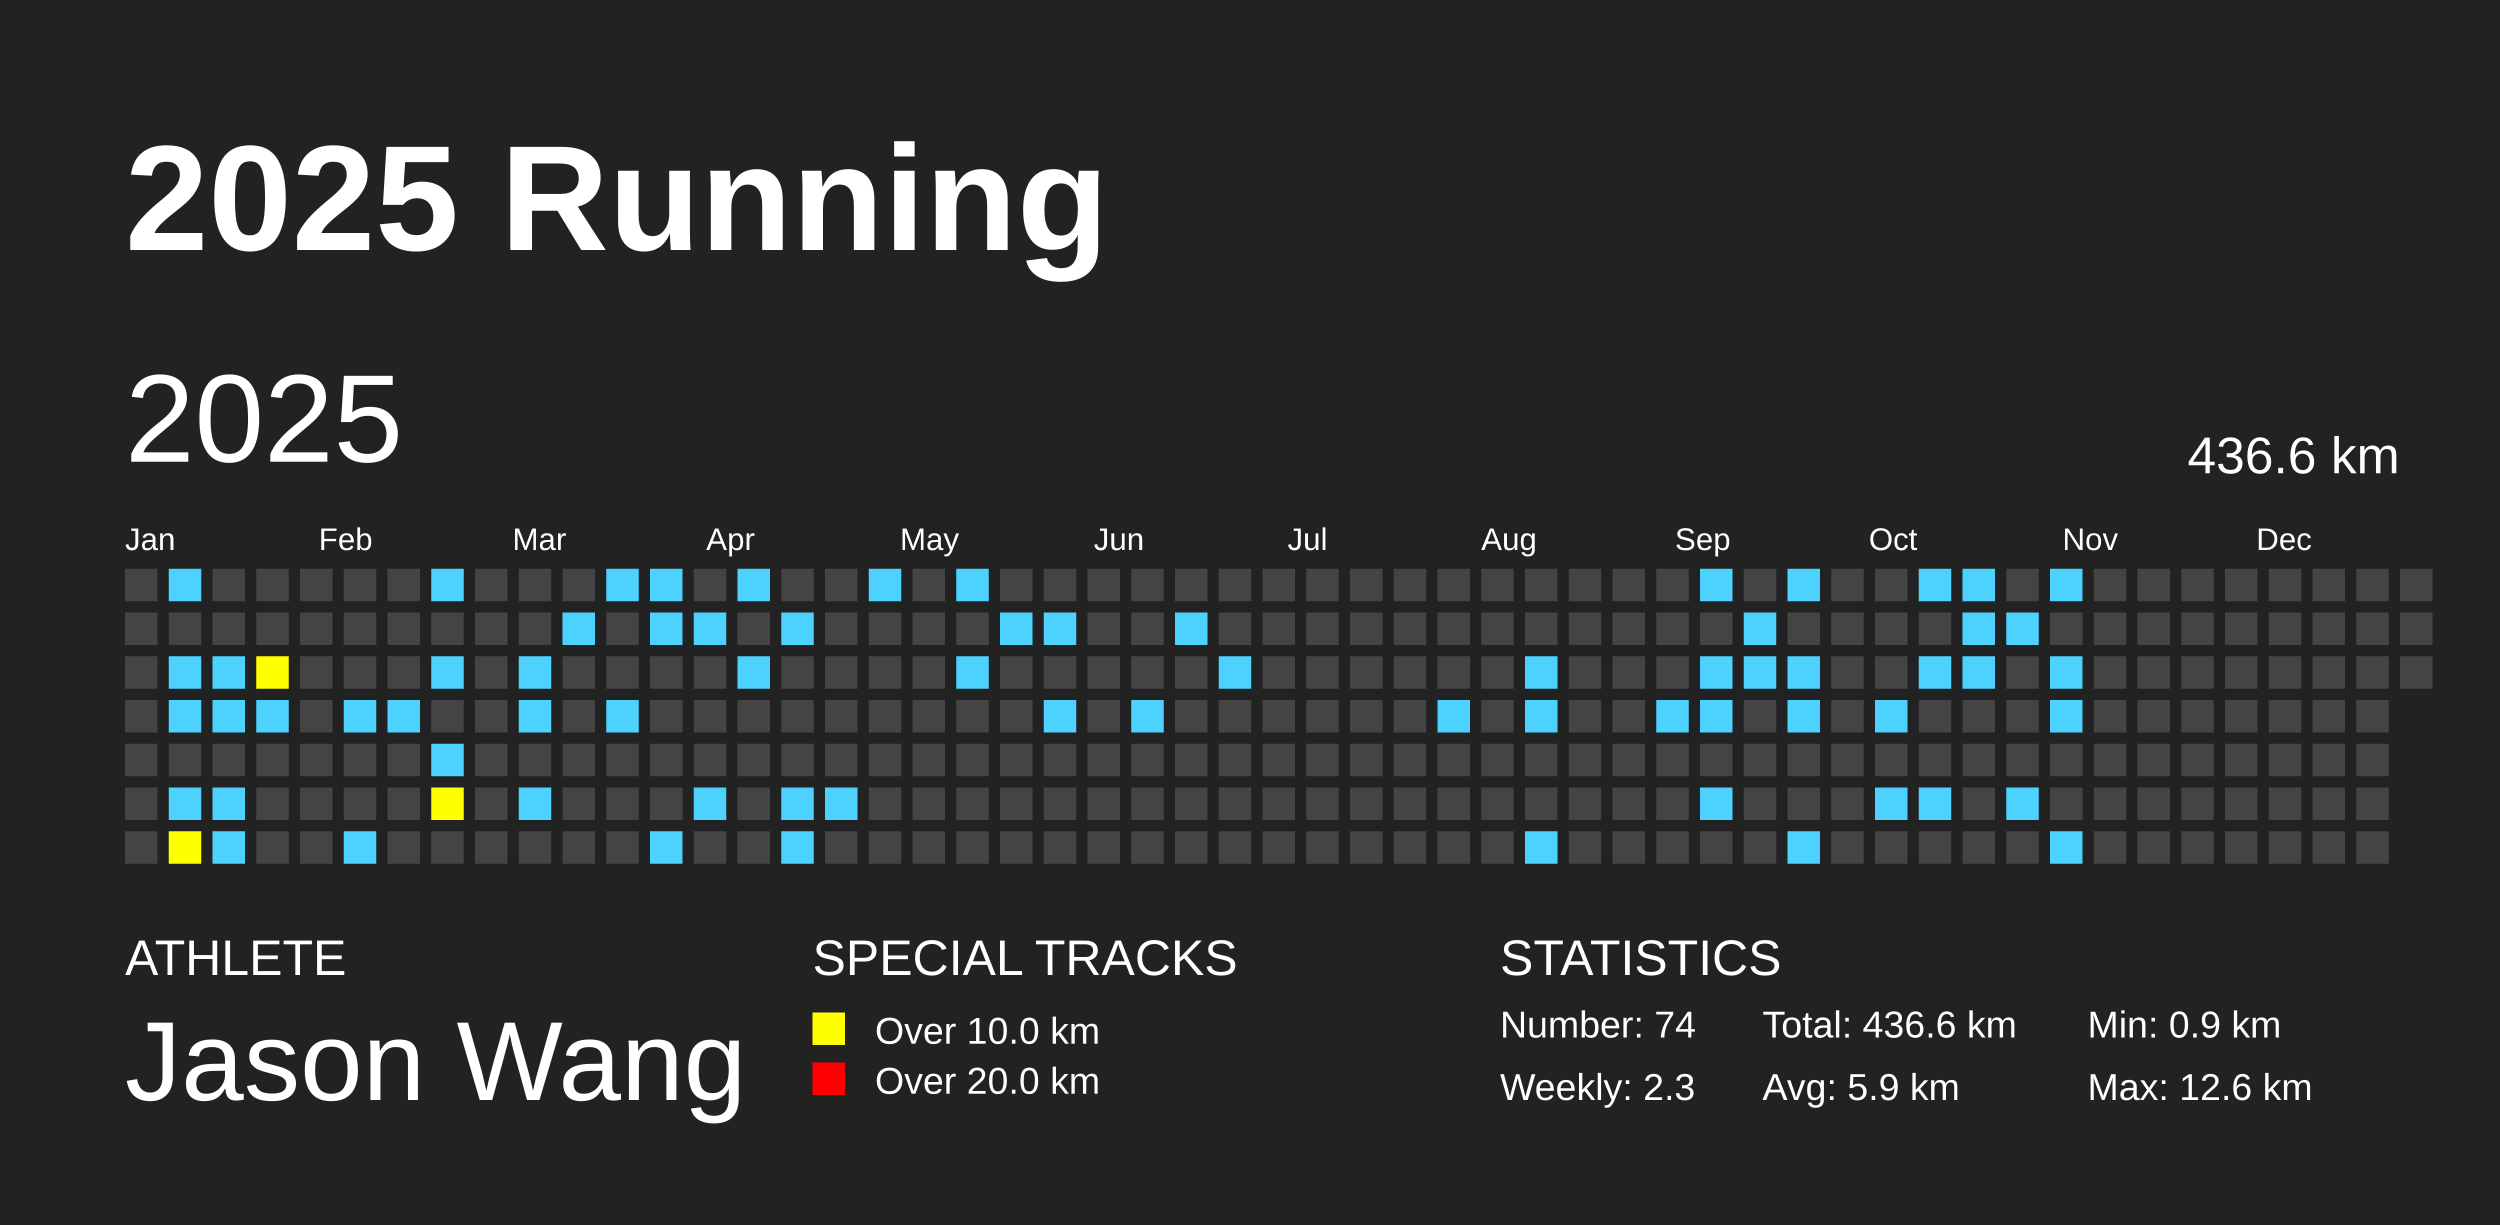
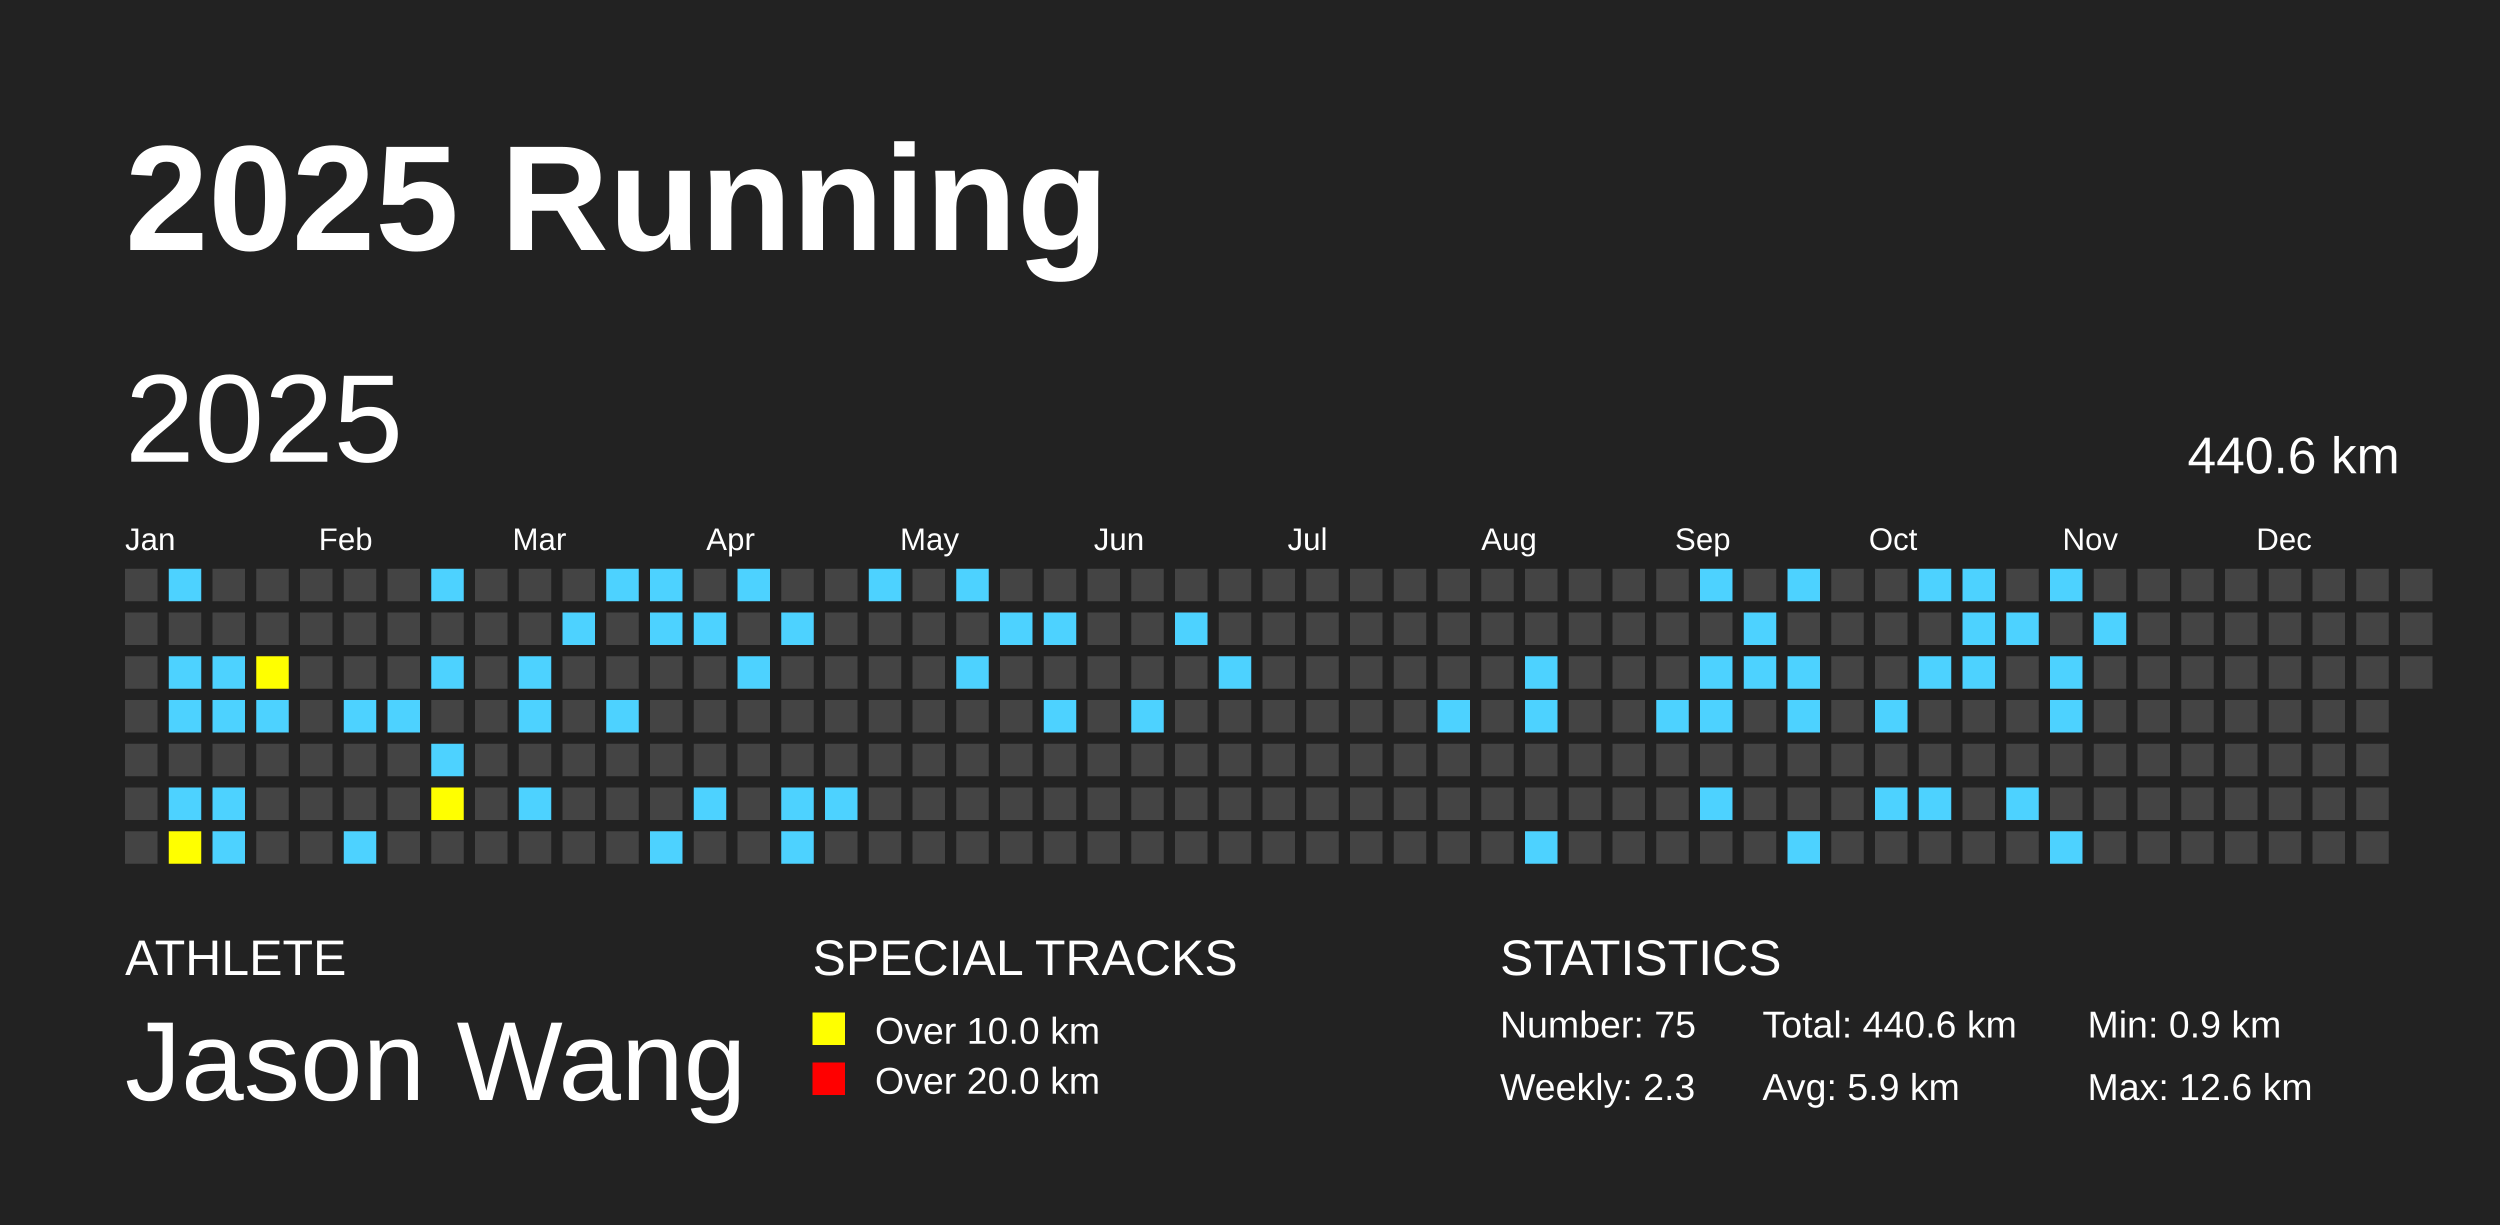
<svg xmlns="http://www.w3.org/2000/svg" baseProfile="full" height="98mm" version="1.1" viewBox="0,0,200,98" width="200mm">
  <defs />
  <rect fill="#222222" height="98" width="200" x="0" y="0" />
  <text fill="#FFFFFF" style="font-size:12px; font-family:Arial; font-weight:bold;" x="10" y="20">2025 Running</text>
  <text fill="#FFFFFF" style="font-size:4px; font-family:Arial" x="10" y="78">ATHLETE</text>
  <text fill="#FFFFFF" style="font-size:9px; font-family:Arial" x="10" y="88">Jason Wang</text>
  <text fill="#FFFFFF" style="font-size:4px; font-family:Arial" x="65" y="78">SPECIAL TRACKS</text>
  <rect fill="yellow" height="2.6" width="2.6" x="65" y="81" />
  <text fill="#FFFFFF" style="font-size:3px; font-family:Arial" x="70" y="83.5">Over 10.0 km</text>
  <rect fill="red" height="2.6" width="2.6" x="65" y="85" />
  <text fill="#FFFFFF" style="font-size:3px; font-family:Arial" x="70" y="87.5">Over 20.0 km</text>
  <text fill="#FFFFFF" style="font-size:4px; font-family:Arial" x="120" y="78">STATISTICS</text>
-   <text fill="#FFFFFF" style="font-size:3px; font-family:Arial" x="120" y="83">Number: 74</text>
+   <text fill="#FFFFFF" style="font-size:3px; font-family:Arial" x="120" y="83">Number: 75</text>
  <text fill="#FFFFFF" style="font-size:3px; font-family:Arial" x="120" y="88">Weekly: 2.3</text>
-   <text fill="#FFFFFF" style="font-size:3px; font-family:Arial" x="141" y="83">Total: 436.6 km</text>
+   <text fill="#FFFFFF" style="font-size:3px; font-family:Arial" x="141" y="83">Total: 440.6 km</text>
  <text fill="#FFFFFF" style="font-size:3px; font-family:Arial" x="141" y="88">Avg: 5.9 km</text>
  <text fill="#FFFFFF" style="font-size:3px; font-family:Arial" x="167" y="83">Min: 0.9 km</text>
  <text fill="#FFFFFF" style="font-size:3px; font-family:Arial" x="167" y="88">Max: 12.6 km</text>
  <text dominant-baseline="hanging" fill="#FFFFFF" style="font-size:10.0px; font-family:Arial;" x="10" y="30">2025</text>
-   <text dominant-baseline="hanging" fill="#FFFFFF" style="font-size:4.125px; font-family:Arial;" x="175" y="35">436.6 km</text>
+   <text dominant-baseline="hanging" fill="#FFFFFF" style="font-size:4.125px; font-family:Arial;" x="175" y="35">440.6 km</text>
  <text fill="#FFFFFF" style="font-size:2.5px; font-family:Arial" x="10.0" y="44">Jan</text>
  <text fill="#FFFFFF" style="font-size:2.5px; font-family:Arial" x="25.5" y="44">Feb</text>
  <text fill="#FFFFFF" style="font-size:2.5px; font-family:Arial" x="41.0" y="44">Mar</text>
  <text fill="#FFFFFF" style="font-size:2.5px; font-family:Arial" x="56.5" y="44">Apr</text>
  <text fill="#FFFFFF" style="font-size:2.5px; font-family:Arial" x="72.0" y="44">May</text>
  <text fill="#FFFFFF" style="font-size:2.5px; font-family:Arial" x="87.5" y="44">Jun</text>
  <text fill="#FFFFFF" style="font-size:2.5px; font-family:Arial" x="103.0" y="44">Jul</text>
  <text fill="#FFFFFF" style="font-size:2.5px; font-family:Arial" x="118.5" y="44">Aug</text>
  <text fill="#FFFFFF" style="font-size:2.5px; font-family:Arial" x="134.0" y="44">Sep</text>
  <text fill="#FFFFFF" style="font-size:2.5px; font-family:Arial" x="149.5" y="44">Oct</text>
  <text fill="#FFFFFF" style="font-size:2.5px; font-family:Arial" x="165.0" y="44">Nov</text>
  <text fill="#FFFFFF" style="font-size:2.5px; font-family:Arial" x="180.5" y="44">Dec</text>
  <rect fill="#444444" height="2.6" width="2.6" x="10.0" y="45.5" />
  <rect fill="#444444" height="2.6" width="2.6" x="10.0" y="49.0" />
  <rect fill="#444444" height="2.6" width="2.6" x="10.0" y="52.5" />
  <rect fill="#444444" height="2.6" width="2.6" x="10.0" y="56.0" />
  <rect fill="#444444" height="2.6" width="2.6" x="10.0" y="59.5" />
  <rect fill="#444444" height="2.6" width="2.6" x="10.0" y="63.0" />
  <rect fill="#444444" height="2.6" width="2.6" x="10.0" y="66.5" />
  <rect fill="#4DD2FF" height="2.6" width="2.6" x="13.5" y="45.5" />
  <rect fill="#444444" height="2.6" width="2.6" x="13.5" y="49.0" />
  <rect fill="#4DD2FF" height="2.6" width="2.6" x="13.5" y="52.5" />
  <rect fill="#4DD2FF" height="2.6" width="2.6" x="13.5" y="56.0" />
  <rect fill="#444444" height="2.6" width="2.6" x="13.5" y="59.5" />
  <rect fill="#4DD2FF" height="2.6" width="2.6" x="13.5" y="63.0" />
  <rect fill="yellow" height="2.6" width="2.6" x="13.5" y="66.5" />
  <rect fill="#444444" height="2.6" width="2.6" x="17.0" y="45.5" />
  <rect fill="#444444" height="2.6" width="2.6" x="17.0" y="49.0" />
  <rect fill="#4DD2FF" height="2.6" width="2.6" x="17.0" y="52.5" />
  <rect fill="#4DD2FF" height="2.6" width="2.6" x="17.0" y="56.0" />
  <rect fill="#444444" height="2.6" width="2.6" x="17.0" y="59.5" />
  <rect fill="#4DD2FF" height="2.6" width="2.6" x="17.0" y="63.0" />
  <rect fill="#4DD2FF" height="2.6" width="2.6" x="17.0" y="66.5" />
  <rect fill="#444444" height="2.6" width="2.6" x="20.5" y="45.5" />
  <rect fill="#444444" height="2.6" width="2.6" x="20.5" y="49.0" />
  <rect fill="yellow" height="2.6" width="2.6" x="20.5" y="52.5" />
  <rect fill="#4DD2FF" height="2.6" width="2.6" x="20.5" y="56.0" />
  <rect fill="#444444" height="2.6" width="2.6" x="20.5" y="59.5" />
  <rect fill="#444444" height="2.6" width="2.6" x="20.5" y="63.0" />
  <rect fill="#444444" height="2.6" width="2.6" x="20.5" y="66.5" />
  <rect fill="#444444" height="2.6" width="2.6" x="24.0" y="45.5" />
  <rect fill="#444444" height="2.6" width="2.6" x="24.0" y="49.0" />
  <rect fill="#444444" height="2.6" width="2.6" x="24.0" y="52.5" />
  <rect fill="#444444" height="2.6" width="2.6" x="24.0" y="56.0" />
  <rect fill="#444444" height="2.6" width="2.6" x="24.0" y="59.5" />
  <rect fill="#444444" height="2.6" width="2.6" x="24.0" y="63.0" />
  <rect fill="#444444" height="2.6" width="2.6" x="24.0" y="66.5" />
  <rect fill="#444444" height="2.6" width="2.6" x="27.5" y="45.5" />
  <rect fill="#444444" height="2.6" width="2.6" x="27.5" y="49.0" />
  <rect fill="#444444" height="2.6" width="2.6" x="27.5" y="52.5" />
  <rect fill="#4DD2FF" height="2.6" width="2.6" x="27.5" y="56.0" />
  <rect fill="#444444" height="2.6" width="2.6" x="27.5" y="59.5" />
  <rect fill="#444444" height="2.6" width="2.6" x="27.5" y="63.0" />
  <rect fill="#4DD2FF" height="2.6" width="2.6" x="27.5" y="66.5" />
  <rect fill="#444444" height="2.6" width="2.6" x="31.0" y="45.5" />
  <rect fill="#444444" height="2.6" width="2.6" x="31.0" y="49.0" />
  <rect fill="#444444" height="2.6" width="2.6" x="31.0" y="52.5" />
  <rect fill="#4DD2FF" height="2.6" width="2.6" x="31.0" y="56.0" />
  <rect fill="#444444" height="2.6" width="2.6" x="31.0" y="59.5" />
  <rect fill="#444444" height="2.6" width="2.6" x="31.0" y="63.0" />
  <rect fill="#444444" height="2.6" width="2.6" x="31.0" y="66.5" />
  <rect fill="#4DD2FF" height="2.6" width="2.6" x="34.5" y="45.5" />
  <rect fill="#444444" height="2.6" width="2.6" x="34.5" y="49.0" />
  <rect fill="#4DD2FF" height="2.6" width="2.6" x="34.5" y="52.5" />
  <rect fill="#444444" height="2.6" width="2.6" x="34.5" y="56.0" />
  <rect fill="#4DD2FF" height="2.6" width="2.6" x="34.5" y="59.5" />
  <rect fill="yellow" height="2.6" width="2.6" x="34.5" y="63.0" />
  <rect fill="#444444" height="2.6" width="2.6" x="34.5" y="66.5" />
  <rect fill="#444444" height="2.6" width="2.6" x="38.0" y="45.5" />
  <rect fill="#444444" height="2.6" width="2.6" x="38.0" y="49.0" />
  <rect fill="#444444" height="2.6" width="2.6" x="38.0" y="52.5" />
  <rect fill="#444444" height="2.6" width="2.6" x="38.0" y="56.0" />
  <rect fill="#444444" height="2.6" width="2.6" x="38.0" y="59.5" />
  <rect fill="#444444" height="2.6" width="2.6" x="38.0" y="63.0" />
  <rect fill="#444444" height="2.6" width="2.6" x="38.0" y="66.5" />
  <rect fill="#444444" height="2.6" width="2.6" x="41.5" y="45.5" />
  <rect fill="#444444" height="2.6" width="2.6" x="41.5" y="49.0" />
  <rect fill="#4DD2FF" height="2.6" width="2.6" x="41.5" y="52.5" />
  <rect fill="#4DD2FF" height="2.6" width="2.6" x="41.5" y="56.0" />
  <rect fill="#444444" height="2.6" width="2.6" x="41.5" y="59.5" />
  <rect fill="#4DD2FF" height="2.6" width="2.6" x="41.5" y="63.0" />
  <rect fill="#444444" height="2.6" width="2.6" x="41.5" y="66.5" />
  <rect fill="#444444" height="2.6" width="2.6" x="45.0" y="45.5" />
  <rect fill="#4DD2FF" height="2.6" width="2.6" x="45.0" y="49.0" />
  <rect fill="#444444" height="2.6" width="2.6" x="45.0" y="52.5" />
  <rect fill="#444444" height="2.6" width="2.6" x="45.0" y="56.0" />
  <rect fill="#444444" height="2.6" width="2.6" x="45.0" y="59.5" />
  <rect fill="#444444" height="2.6" width="2.6" x="45.0" y="63.0" />
  <rect fill="#444444" height="2.6" width="2.6" x="45.0" y="66.5" />
  <rect fill="#4DD2FF" height="2.6" width="2.6" x="48.5" y="45.5" />
  <rect fill="#444444" height="2.6" width="2.6" x="48.5" y="49.0" />
  <rect fill="#444444" height="2.6" width="2.6" x="48.5" y="52.5" />
  <rect fill="#4DD2FF" height="2.6" width="2.6" x="48.5" y="56.0" />
  <rect fill="#444444" height="2.6" width="2.6" x="48.5" y="59.5" />
  <rect fill="#444444" height="2.6" width="2.6" x="48.5" y="63.0" />
  <rect fill="#444444" height="2.6" width="2.6" x="48.5" y="66.5" />
  <rect fill="#4DD2FF" height="2.6" width="2.6" x="52.0" y="45.5" />
  <rect fill="#4DD2FF" height="2.6" width="2.6" x="52.0" y="49.0" />
  <rect fill="#444444" height="2.6" width="2.6" x="52.0" y="52.5" />
  <rect fill="#444444" height="2.6" width="2.6" x="52.0" y="56.0" />
  <rect fill="#444444" height="2.6" width="2.6" x="52.0" y="59.5" />
  <rect fill="#444444" height="2.6" width="2.6" x="52.0" y="63.0" />
  <rect fill="#4DD2FF" height="2.6" width="2.6" x="52.0" y="66.5" />
  <rect fill="#444444" height="2.6" width="2.6" x="55.5" y="45.5" />
  <rect fill="#4DD2FF" height="2.6" width="2.6" x="55.5" y="49.0" />
  <rect fill="#444444" height="2.6" width="2.6" x="55.5" y="52.5" />
  <rect fill="#444444" height="2.6" width="2.6" x="55.5" y="56.0" />
  <rect fill="#444444" height="2.6" width="2.6" x="55.5" y="59.5" />
  <rect fill="#4DD2FF" height="2.6" width="2.6" x="55.5" y="63.0" />
  <rect fill="#444444" height="2.6" width="2.6" x="55.5" y="66.5" />
  <rect fill="#4DD2FF" height="2.6" width="2.6" x="59.0" y="45.5" />
  <rect fill="#444444" height="2.6" width="2.6" x="59.0" y="49.0" />
  <rect fill="#4DD2FF" height="2.6" width="2.6" x="59.0" y="52.5" />
  <rect fill="#444444" height="2.6" width="2.6" x="59.0" y="56.0" />
  <rect fill="#444444" height="2.6" width="2.6" x="59.0" y="59.5" />
  <rect fill="#444444" height="2.6" width="2.6" x="59.0" y="63.0" />
  <rect fill="#444444" height="2.6" width="2.6" x="59.0" y="66.5" />
  <rect fill="#444444" height="2.6" width="2.6" x="62.5" y="45.5" />
  <rect fill="#4DD2FF" height="2.6" width="2.6" x="62.5" y="49.0" />
  <rect fill="#444444" height="2.6" width="2.6" x="62.5" y="52.5" />
  <rect fill="#444444" height="2.6" width="2.6" x="62.5" y="56.0" />
  <rect fill="#444444" height="2.6" width="2.6" x="62.5" y="59.5" />
  <rect fill="#4DD2FF" height="2.6" width="2.6" x="62.5" y="63.0" />
  <rect fill="#4DD2FF" height="2.6" width="2.6" x="62.5" y="66.5" />
  <rect fill="#444444" height="2.6" width="2.6" x="66.0" y="45.5" />
  <rect fill="#444444" height="2.6" width="2.6" x="66.0" y="49.0" />
  <rect fill="#444444" height="2.6" width="2.6" x="66.0" y="52.5" />
  <rect fill="#444444" height="2.6" width="2.6" x="66.0" y="56.0" />
  <rect fill="#444444" height="2.6" width="2.6" x="66.0" y="59.5" />
  <rect fill="#4DD2FF" height="2.6" width="2.6" x="66.0" y="63.0" />
  <rect fill="#444444" height="2.6" width="2.6" x="66.0" y="66.5" />
  <rect fill="#4DD2FF" height="2.6" width="2.6" x="69.5" y="45.5" />
  <rect fill="#444444" height="2.6" width="2.6" x="69.5" y="49.0" />
  <rect fill="#444444" height="2.6" width="2.6" x="69.5" y="52.5" />
  <rect fill="#444444" height="2.6" width="2.6" x="69.5" y="56.0" />
  <rect fill="#444444" height="2.6" width="2.6" x="69.5" y="59.5" />
  <rect fill="#444444" height="2.6" width="2.6" x="69.5" y="63.0" />
  <rect fill="#444444" height="2.6" width="2.6" x="69.5" y="66.5" />
  <rect fill="#444444" height="2.6" width="2.6" x="73.0" y="45.5" />
  <rect fill="#444444" height="2.6" width="2.6" x="73.0" y="49.0" />
  <rect fill="#444444" height="2.6" width="2.6" x="73.0" y="52.5" />
  <rect fill="#444444" height="2.6" width="2.6" x="73.0" y="56.0" />
  <rect fill="#444444" height="2.6" width="2.6" x="73.0" y="59.5" />
  <rect fill="#444444" height="2.6" width="2.6" x="73.0" y="63.0" />
  <rect fill="#444444" height="2.6" width="2.6" x="73.0" y="66.5" />
  <rect fill="#4DD2FF" height="2.6" width="2.6" x="76.5" y="45.5" />
  <rect fill="#444444" height="2.6" width="2.6" x="76.5" y="49.0" />
  <rect fill="#4DD2FF" height="2.6" width="2.6" x="76.5" y="52.5" />
  <rect fill="#444444" height="2.6" width="2.6" x="76.5" y="56.0" />
  <rect fill="#444444" height="2.6" width="2.6" x="76.5" y="59.5" />
  <rect fill="#444444" height="2.6" width="2.6" x="76.5" y="63.0" />
  <rect fill="#444444" height="2.6" width="2.6" x="76.5" y="66.5" />
  <rect fill="#444444" height="2.6" width="2.6" x="80.0" y="45.5" />
  <rect fill="#4DD2FF" height="2.6" width="2.6" x="80.0" y="49.0" />
  <rect fill="#444444" height="2.6" width="2.6" x="80.0" y="52.5" />
  <rect fill="#444444" height="2.6" width="2.6" x="80.0" y="56.0" />
  <rect fill="#444444" height="2.6" width="2.6" x="80.0" y="59.5" />
  <rect fill="#444444" height="2.6" width="2.6" x="80.0" y="63.0" />
  <rect fill="#444444" height="2.6" width="2.6" x="80.0" y="66.5" />
  <rect fill="#444444" height="2.6" width="2.6" x="83.5" y="45.5" />
  <rect fill="#4DD2FF" height="2.6" width="2.6" x="83.5" y="49.0" />
  <rect fill="#444444" height="2.6" width="2.6" x="83.5" y="52.5" />
  <rect fill="#4DD2FF" height="2.6" width="2.6" x="83.5" y="56.0" />
  <rect fill="#444444" height="2.6" width="2.6" x="83.5" y="59.5" />
  <rect fill="#444444" height="2.6" width="2.6" x="83.5" y="63.0" />
  <rect fill="#444444" height="2.6" width="2.6" x="83.5" y="66.5" />
  <rect fill="#444444" height="2.6" width="2.6" x="87.0" y="45.5" />
  <rect fill="#444444" height="2.6" width="2.6" x="87.0" y="49.0" />
  <rect fill="#444444" height="2.6" width="2.6" x="87.0" y="52.5" />
  <rect fill="#444444" height="2.6" width="2.6" x="87.0" y="56.0" />
  <rect fill="#444444" height="2.6" width="2.6" x="87.0" y="59.5" />
  <rect fill="#444444" height="2.6" width="2.6" x="87.0" y="63.0" />
  <rect fill="#444444" height="2.6" width="2.6" x="87.0" y="66.5" />
  <rect fill="#444444" height="2.6" width="2.6" x="90.5" y="45.5" />
  <rect fill="#444444" height="2.6" width="2.6" x="90.5" y="49.0" />
  <rect fill="#444444" height="2.6" width="2.6" x="90.5" y="52.5" />
  <rect fill="#4DD2FF" height="2.6" width="2.6" x="90.5" y="56.0" />
  <rect fill="#444444" height="2.6" width="2.6" x="90.5" y="59.5" />
  <rect fill="#444444" height="2.6" width="2.6" x="90.5" y="63.0" />
  <rect fill="#444444" height="2.6" width="2.6" x="90.5" y="66.5" />
  <rect fill="#444444" height="2.6" width="2.6" x="94.0" y="45.5" />
  <rect fill="#4DD2FF" height="2.6" width="2.6" x="94.0" y="49.0" />
  <rect fill="#444444" height="2.6" width="2.6" x="94.0" y="52.5" />
  <rect fill="#444444" height="2.6" width="2.6" x="94.0" y="56.0" />
  <rect fill="#444444" height="2.6" width="2.6" x="94.0" y="59.5" />
  <rect fill="#444444" height="2.6" width="2.6" x="94.0" y="63.0" />
  <rect fill="#444444" height="2.6" width="2.6" x="94.0" y="66.5" />
  <rect fill="#444444" height="2.6" width="2.6" x="97.5" y="45.5" />
  <rect fill="#444444" height="2.6" width="2.6" x="97.5" y="49.0" />
  <rect fill="#4DD2FF" height="2.6" width="2.6" x="97.5" y="52.5" />
  <rect fill="#444444" height="2.6" width="2.6" x="97.5" y="56.0" />
  <rect fill="#444444" height="2.6" width="2.6" x="97.5" y="59.5" />
  <rect fill="#444444" height="2.6" width="2.6" x="97.5" y="63.0" />
  <rect fill="#444444" height="2.6" width="2.6" x="97.5" y="66.5" />
  <rect fill="#444444" height="2.6" width="2.6" x="101.0" y="45.5" />
  <rect fill="#444444" height="2.6" width="2.6" x="101.0" y="49.0" />
  <rect fill="#444444" height="2.6" width="2.6" x="101.0" y="52.5" />
  <rect fill="#444444" height="2.6" width="2.6" x="101.0" y="56.0" />
  <rect fill="#444444" height="2.6" width="2.6" x="101.0" y="59.5" />
  <rect fill="#444444" height="2.6" width="2.6" x="101.0" y="63.0" />
  <rect fill="#444444" height="2.6" width="2.6" x="101.0" y="66.5" />
  <rect fill="#444444" height="2.6" width="2.6" x="104.5" y="45.5" />
  <rect fill="#444444" height="2.6" width="2.6" x="104.5" y="49.0" />
  <rect fill="#444444" height="2.6" width="2.6" x="104.5" y="52.5" />
  <rect fill="#444444" height="2.6" width="2.6" x="104.5" y="56.0" />
  <rect fill="#444444" height="2.6" width="2.6" x="104.5" y="59.5" />
  <rect fill="#444444" height="2.6" width="2.6" x="104.5" y="63.0" />
  <rect fill="#444444" height="2.6" width="2.6" x="104.5" y="66.5" />
  <rect fill="#444444" height="2.6" width="2.6" x="108.0" y="45.5" />
  <rect fill="#444444" height="2.6" width="2.6" x="108.0" y="49.0" />
  <rect fill="#444444" height="2.6" width="2.6" x="108.0" y="52.5" />
  <rect fill="#444444" height="2.6" width="2.6" x="108.0" y="56.0" />
  <rect fill="#444444" height="2.6" width="2.6" x="108.0" y="59.5" />
  <rect fill="#444444" height="2.6" width="2.6" x="108.0" y="63.0" />
  <rect fill="#444444" height="2.6" width="2.6" x="108.0" y="66.5" />
  <rect fill="#444444" height="2.6" width="2.6" x="111.5" y="45.5" />
  <rect fill="#444444" height="2.6" width="2.6" x="111.5" y="49.0" />
  <rect fill="#444444" height="2.6" width="2.6" x="111.5" y="52.5" />
  <rect fill="#444444" height="2.6" width="2.6" x="111.5" y="56.0" />
  <rect fill="#444444" height="2.6" width="2.6" x="111.5" y="59.5" />
  <rect fill="#444444" height="2.6" width="2.6" x="111.5" y="63.0" />
  <rect fill="#444444" height="2.6" width="2.6" x="111.5" y="66.5" />
  <rect fill="#444444" height="2.6" width="2.6" x="115.0" y="45.5" />
  <rect fill="#444444" height="2.6" width="2.6" x="115.0" y="49.0" />
  <rect fill="#444444" height="2.6" width="2.6" x="115.0" y="52.5" />
  <rect fill="#4DD2FF" height="2.6" width="2.6" x="115.0" y="56.0" />
  <rect fill="#444444" height="2.6" width="2.6" x="115.0" y="59.5" />
  <rect fill="#444444" height="2.6" width="2.6" x="115.0" y="63.0" />
  <rect fill="#444444" height="2.6" width="2.6" x="115.0" y="66.5" />
  <rect fill="#444444" height="2.6" width="2.6" x="118.5" y="45.5" />
  <rect fill="#444444" height="2.6" width="2.6" x="118.5" y="49.0" />
  <rect fill="#444444" height="2.6" width="2.6" x="118.5" y="52.5" />
  <rect fill="#444444" height="2.6" width="2.6" x="118.5" y="56.0" />
  <rect fill="#444444" height="2.6" width="2.6" x="118.5" y="59.5" />
  <rect fill="#444444" height="2.6" width="2.6" x="118.5" y="63.0" />
  <rect fill="#444444" height="2.6" width="2.6" x="118.5" y="66.5" />
  <rect fill="#444444" height="2.6" width="2.6" x="122.0" y="45.5" />
  <rect fill="#444444" height="2.6" width="2.6" x="122.0" y="49.0" />
  <rect fill="#4DD2FF" height="2.6" width="2.6" x="122.0" y="52.5" />
  <rect fill="#4DD2FF" height="2.6" width="2.6" x="122.0" y="56.0" />
  <rect fill="#444444" height="2.6" width="2.6" x="122.0" y="59.5" />
  <rect fill="#444444" height="2.6" width="2.6" x="122.0" y="63.0" />
  <rect fill="#4DD2FF" height="2.6" width="2.6" x="122.0" y="66.5" />
  <rect fill="#444444" height="2.6" width="2.6" x="125.5" y="45.5" />
  <rect fill="#444444" height="2.6" width="2.6" x="125.5" y="49.0" />
  <rect fill="#444444" height="2.6" width="2.6" x="125.5" y="52.5" />
  <rect fill="#444444" height="2.6" width="2.6" x="125.5" y="56.0" />
  <rect fill="#444444" height="2.6" width="2.6" x="125.5" y="59.5" />
  <rect fill="#444444" height="2.6" width="2.6" x="125.5" y="63.0" />
  <rect fill="#444444" height="2.6" width="2.6" x="125.5" y="66.5" />
  <rect fill="#444444" height="2.6" width="2.6" x="129.0" y="45.5" />
  <rect fill="#444444" height="2.6" width="2.6" x="129.0" y="49.0" />
  <rect fill="#444444" height="2.6" width="2.6" x="129.0" y="52.5" />
  <rect fill="#444444" height="2.6" width="2.6" x="129.0" y="56.0" />
  <rect fill="#444444" height="2.6" width="2.6" x="129.0" y="59.5" />
  <rect fill="#444444" height="2.6" width="2.6" x="129.0" y="63.0" />
  <rect fill="#444444" height="2.6" width="2.6" x="129.0" y="66.5" />
  <rect fill="#444444" height="2.6" width="2.6" x="132.5" y="45.5" />
  <rect fill="#444444" height="2.6" width="2.6" x="132.5" y="49.0" />
  <rect fill="#444444" height="2.6" width="2.6" x="132.5" y="52.5" />
  <rect fill="#4DD2FF" height="2.6" width="2.6" x="132.5" y="56.0" />
  <rect fill="#444444" height="2.6" width="2.6" x="132.5" y="59.5" />
  <rect fill="#444444" height="2.6" width="2.6" x="132.5" y="63.0" />
  <rect fill="#444444" height="2.6" width="2.6" x="132.5" y="66.5" />
  <rect fill="#4DD2FF" height="2.6" width="2.6" x="136.0" y="45.5" />
  <rect fill="#444444" height="2.6" width="2.6" x="136.0" y="49.0" />
  <rect fill="#4DD2FF" height="2.6" width="2.6" x="136.0" y="52.5" />
  <rect fill="#4DD2FF" height="2.6" width="2.6" x="136.0" y="56.0" />
  <rect fill="#444444" height="2.6" width="2.6" x="136.0" y="59.5" />
  <rect fill="#4DD2FF" height="2.6" width="2.6" x="136.0" y="63.0" />
  <rect fill="#444444" height="2.6" width="2.6" x="136.0" y="66.5" />
  <rect fill="#444444" height="2.6" width="2.6" x="139.5" y="45.5" />
  <rect fill="#4DD2FF" height="2.6" width="2.6" x="139.5" y="49.0" />
  <rect fill="#4DD2FF" height="2.6" width="2.6" x="139.5" y="52.5" />
  <rect fill="#444444" height="2.6" width="2.6" x="139.5" y="56.0" />
  <rect fill="#444444" height="2.6" width="2.6" x="139.5" y="59.5" />
  <rect fill="#444444" height="2.6" width="2.6" x="139.5" y="63.0" />
  <rect fill="#444444" height="2.6" width="2.6" x="139.5" y="66.5" />
  <rect fill="#4DD2FF" height="2.6" width="2.6" x="143.0" y="45.5" />
  <rect fill="#444444" height="2.6" width="2.6" x="143.0" y="49.0" />
  <rect fill="#4DD2FF" height="2.6" width="2.6" x="143.0" y="52.5" />
  <rect fill="#4DD2FF" height="2.6" width="2.6" x="143.0" y="56.0" />
  <rect fill="#444444" height="2.6" width="2.6" x="143.0" y="59.5" />
  <rect fill="#444444" height="2.6" width="2.6" x="143.0" y="63.0" />
  <rect fill="#4DD2FF" height="2.6" width="2.6" x="143.0" y="66.5" />
  <rect fill="#444444" height="2.6" width="2.6" x="146.5" y="45.5" />
  <rect fill="#444444" height="2.6" width="2.6" x="146.5" y="49.0" />
  <rect fill="#444444" height="2.6" width="2.6" x="146.5" y="52.5" />
  <rect fill="#444444" height="2.6" width="2.6" x="146.5" y="56.0" />
  <rect fill="#444444" height="2.6" width="2.6" x="146.5" y="59.5" />
  <rect fill="#444444" height="2.6" width="2.6" x="146.5" y="63.0" />
  <rect fill="#444444" height="2.6" width="2.6" x="146.5" y="66.5" />
  <rect fill="#444444" height="2.6" width="2.6" x="150.0" y="45.5" />
  <rect fill="#444444" height="2.6" width="2.6" x="150.0" y="49.0" />
  <rect fill="#444444" height="2.6" width="2.6" x="150.0" y="52.5" />
  <rect fill="#4DD2FF" height="2.6" width="2.6" x="150.0" y="56.0" />
  <rect fill="#444444" height="2.6" width="2.6" x="150.0" y="59.5" />
  <rect fill="#4DD2FF" height="2.6" width="2.6" x="150.0" y="63.0" />
  <rect fill="#444444" height="2.6" width="2.6" x="150.0" y="66.5" />
  <rect fill="#4DD2FF" height="2.6" width="2.6" x="153.5" y="45.5" />
  <rect fill="#444444" height="2.6" width="2.6" x="153.5" y="49.0" />
  <rect fill="#4DD2FF" height="2.6" width="2.6" x="153.5" y="52.5" />
  <rect fill="#444444" height="2.6" width="2.6" x="153.5" y="56.0" />
  <rect fill="#444444" height="2.6" width="2.6" x="153.5" y="59.5" />
  <rect fill="#4DD2FF" height="2.6" width="2.6" x="153.5" y="63.0" />
  <rect fill="#444444" height="2.6" width="2.6" x="153.5" y="66.5" />
  <rect fill="#4DD2FF" height="2.6" width="2.6" x="157.0" y="45.5" />
  <rect fill="#4DD2FF" height="2.6" width="2.6" x="157.0" y="49.0" />
  <rect fill="#4DD2FF" height="2.6" width="2.6" x="157.0" y="52.5" />
  <rect fill="#444444" height="2.6" width="2.6" x="157.0" y="56.0" />
  <rect fill="#444444" height="2.6" width="2.6" x="157.0" y="59.5" />
  <rect fill="#444444" height="2.6" width="2.6" x="157.0" y="63.0" />
  <rect fill="#444444" height="2.6" width="2.6" x="157.0" y="66.5" />
  <rect fill="#444444" height="2.6" width="2.6" x="160.5" y="45.5" />
  <rect fill="#4DD2FF" height="2.6" width="2.6" x="160.5" y="49.0" />
  <rect fill="#444444" height="2.6" width="2.6" x="160.5" y="52.5" />
  <rect fill="#444444" height="2.6" width="2.6" x="160.5" y="56.0" />
  <rect fill="#444444" height="2.6" width="2.6" x="160.5" y="59.5" />
  <rect fill="#4DD2FF" height="2.6" width="2.6" x="160.5" y="63.0" />
  <rect fill="#444444" height="2.6" width="2.6" x="160.5" y="66.5" />
  <rect fill="#4DD2FF" height="2.6" width="2.6" x="164.0" y="45.5" />
  <rect fill="#444444" height="2.6" width="2.6" x="164.0" y="49.0" />
  <rect fill="#4DD2FF" height="2.6" width="2.6" x="164.0" y="52.5" />
  <rect fill="#4DD2FF" height="2.6" width="2.6" x="164.0" y="56.0" />
  <rect fill="#444444" height="2.6" width="2.6" x="164.0" y="59.5" />
  <rect fill="#444444" height="2.6" width="2.6" x="164.0" y="63.0" />
  <rect fill="#4DD2FF" height="2.6" width="2.6" x="164.0" y="66.5" />
  <rect fill="#444444" height="2.6" width="2.6" x="167.5" y="45.5" />
-   <rect fill="#444444" height="2.6" width="2.6" x="167.5" y="49.0" />
+   <rect fill="#4DD2FF" height="2.6" width="2.6" x="167.5" y="49.0" />
  <rect fill="#444444" height="2.6" width="2.6" x="167.5" y="52.5" />
  <rect fill="#444444" height="2.6" width="2.6" x="167.5" y="56.0" />
  <rect fill="#444444" height="2.6" width="2.6" x="167.5" y="59.5" />
  <rect fill="#444444" height="2.6" width="2.6" x="167.5" y="63.0" />
  <rect fill="#444444" height="2.6" width="2.6" x="167.5" y="66.5" />
  <rect fill="#444444" height="2.6" width="2.6" x="171.0" y="45.5" />
  <rect fill="#444444" height="2.6" width="2.6" x="171.0" y="49.0" />
  <rect fill="#444444" height="2.6" width="2.6" x="171.0" y="52.5" />
  <rect fill="#444444" height="2.6" width="2.6" x="171.0" y="56.0" />
  <rect fill="#444444" height="2.6" width="2.6" x="171.0" y="59.5" />
  <rect fill="#444444" height="2.6" width="2.6" x="171.0" y="63.0" />
  <rect fill="#444444" height="2.6" width="2.6" x="171.0" y="66.5" />
  <rect fill="#444444" height="2.6" width="2.6" x="174.5" y="45.5" />
  <rect fill="#444444" height="2.6" width="2.6" x="174.5" y="49.0" />
  <rect fill="#444444" height="2.6" width="2.6" x="174.5" y="52.5" />
  <rect fill="#444444" height="2.6" width="2.6" x="174.5" y="56.0" />
  <rect fill="#444444" height="2.6" width="2.6" x="174.5" y="59.5" />
  <rect fill="#444444" height="2.6" width="2.6" x="174.5" y="63.0" />
  <rect fill="#444444" height="2.6" width="2.6" x="174.5" y="66.5" />
  <rect fill="#444444" height="2.6" width="2.6" x="178.0" y="45.5" />
  <rect fill="#444444" height="2.6" width="2.6" x="178.0" y="49.0" />
  <rect fill="#444444" height="2.6" width="2.6" x="178.0" y="52.5" />
  <rect fill="#444444" height="2.6" width="2.6" x="178.0" y="56.0" />
  <rect fill="#444444" height="2.6" width="2.6" x="178.0" y="59.5" />
  <rect fill="#444444" height="2.6" width="2.6" x="178.0" y="63.0" />
  <rect fill="#444444" height="2.6" width="2.6" x="178.0" y="66.5" />
  <rect fill="#444444" height="2.6" width="2.6" x="181.5" y="45.5" />
  <rect fill="#444444" height="2.6" width="2.6" x="181.5" y="49.0" />
  <rect fill="#444444" height="2.6" width="2.6" x="181.5" y="52.5" />
  <rect fill="#444444" height="2.6" width="2.6" x="181.5" y="56.0" />
  <rect fill="#444444" height="2.6" width="2.6" x="181.5" y="59.5" />
  <rect fill="#444444" height="2.6" width="2.6" x="181.5" y="63.0" />
  <rect fill="#444444" height="2.6" width="2.6" x="181.5" y="66.5" />
  <rect fill="#444444" height="2.6" width="2.6" x="185.0" y="45.5" />
  <rect fill="#444444" height="2.6" width="2.6" x="185.0" y="49.0" />
  <rect fill="#444444" height="2.6" width="2.6" x="185.0" y="52.5" />
  <rect fill="#444444" height="2.6" width="2.6" x="185.0" y="56.0" />
  <rect fill="#444444" height="2.6" width="2.6" x="185.0" y="59.5" />
  <rect fill="#444444" height="2.6" width="2.6" x="185.0" y="63.0" />
  <rect fill="#444444" height="2.6" width="2.6" x="185.0" y="66.5" />
  <rect fill="#444444" height="2.6" width="2.6" x="188.5" y="45.5" />
  <rect fill="#444444" height="2.6" width="2.6" x="188.5" y="49.0" />
  <rect fill="#444444" height="2.6" width="2.6" x="188.5" y="52.5" />
  <rect fill="#444444" height="2.6" width="2.6" x="188.5" y="56.0" />
  <rect fill="#444444" height="2.6" width="2.6" x="188.5" y="59.5" />
  <rect fill="#444444" height="2.6" width="2.6" x="188.5" y="63.0" />
  <rect fill="#444444" height="2.6" width="2.6" x="188.5" y="66.5" />
  <rect fill="#444444" height="2.6" width="2.6" x="192.0" y="45.5" />
  <rect fill="#444444" height="2.6" width="2.6" x="192.0" y="49.0" />
  <rect fill="#444444" height="2.6" width="2.6" x="192.0" y="52.5" />
</svg>
